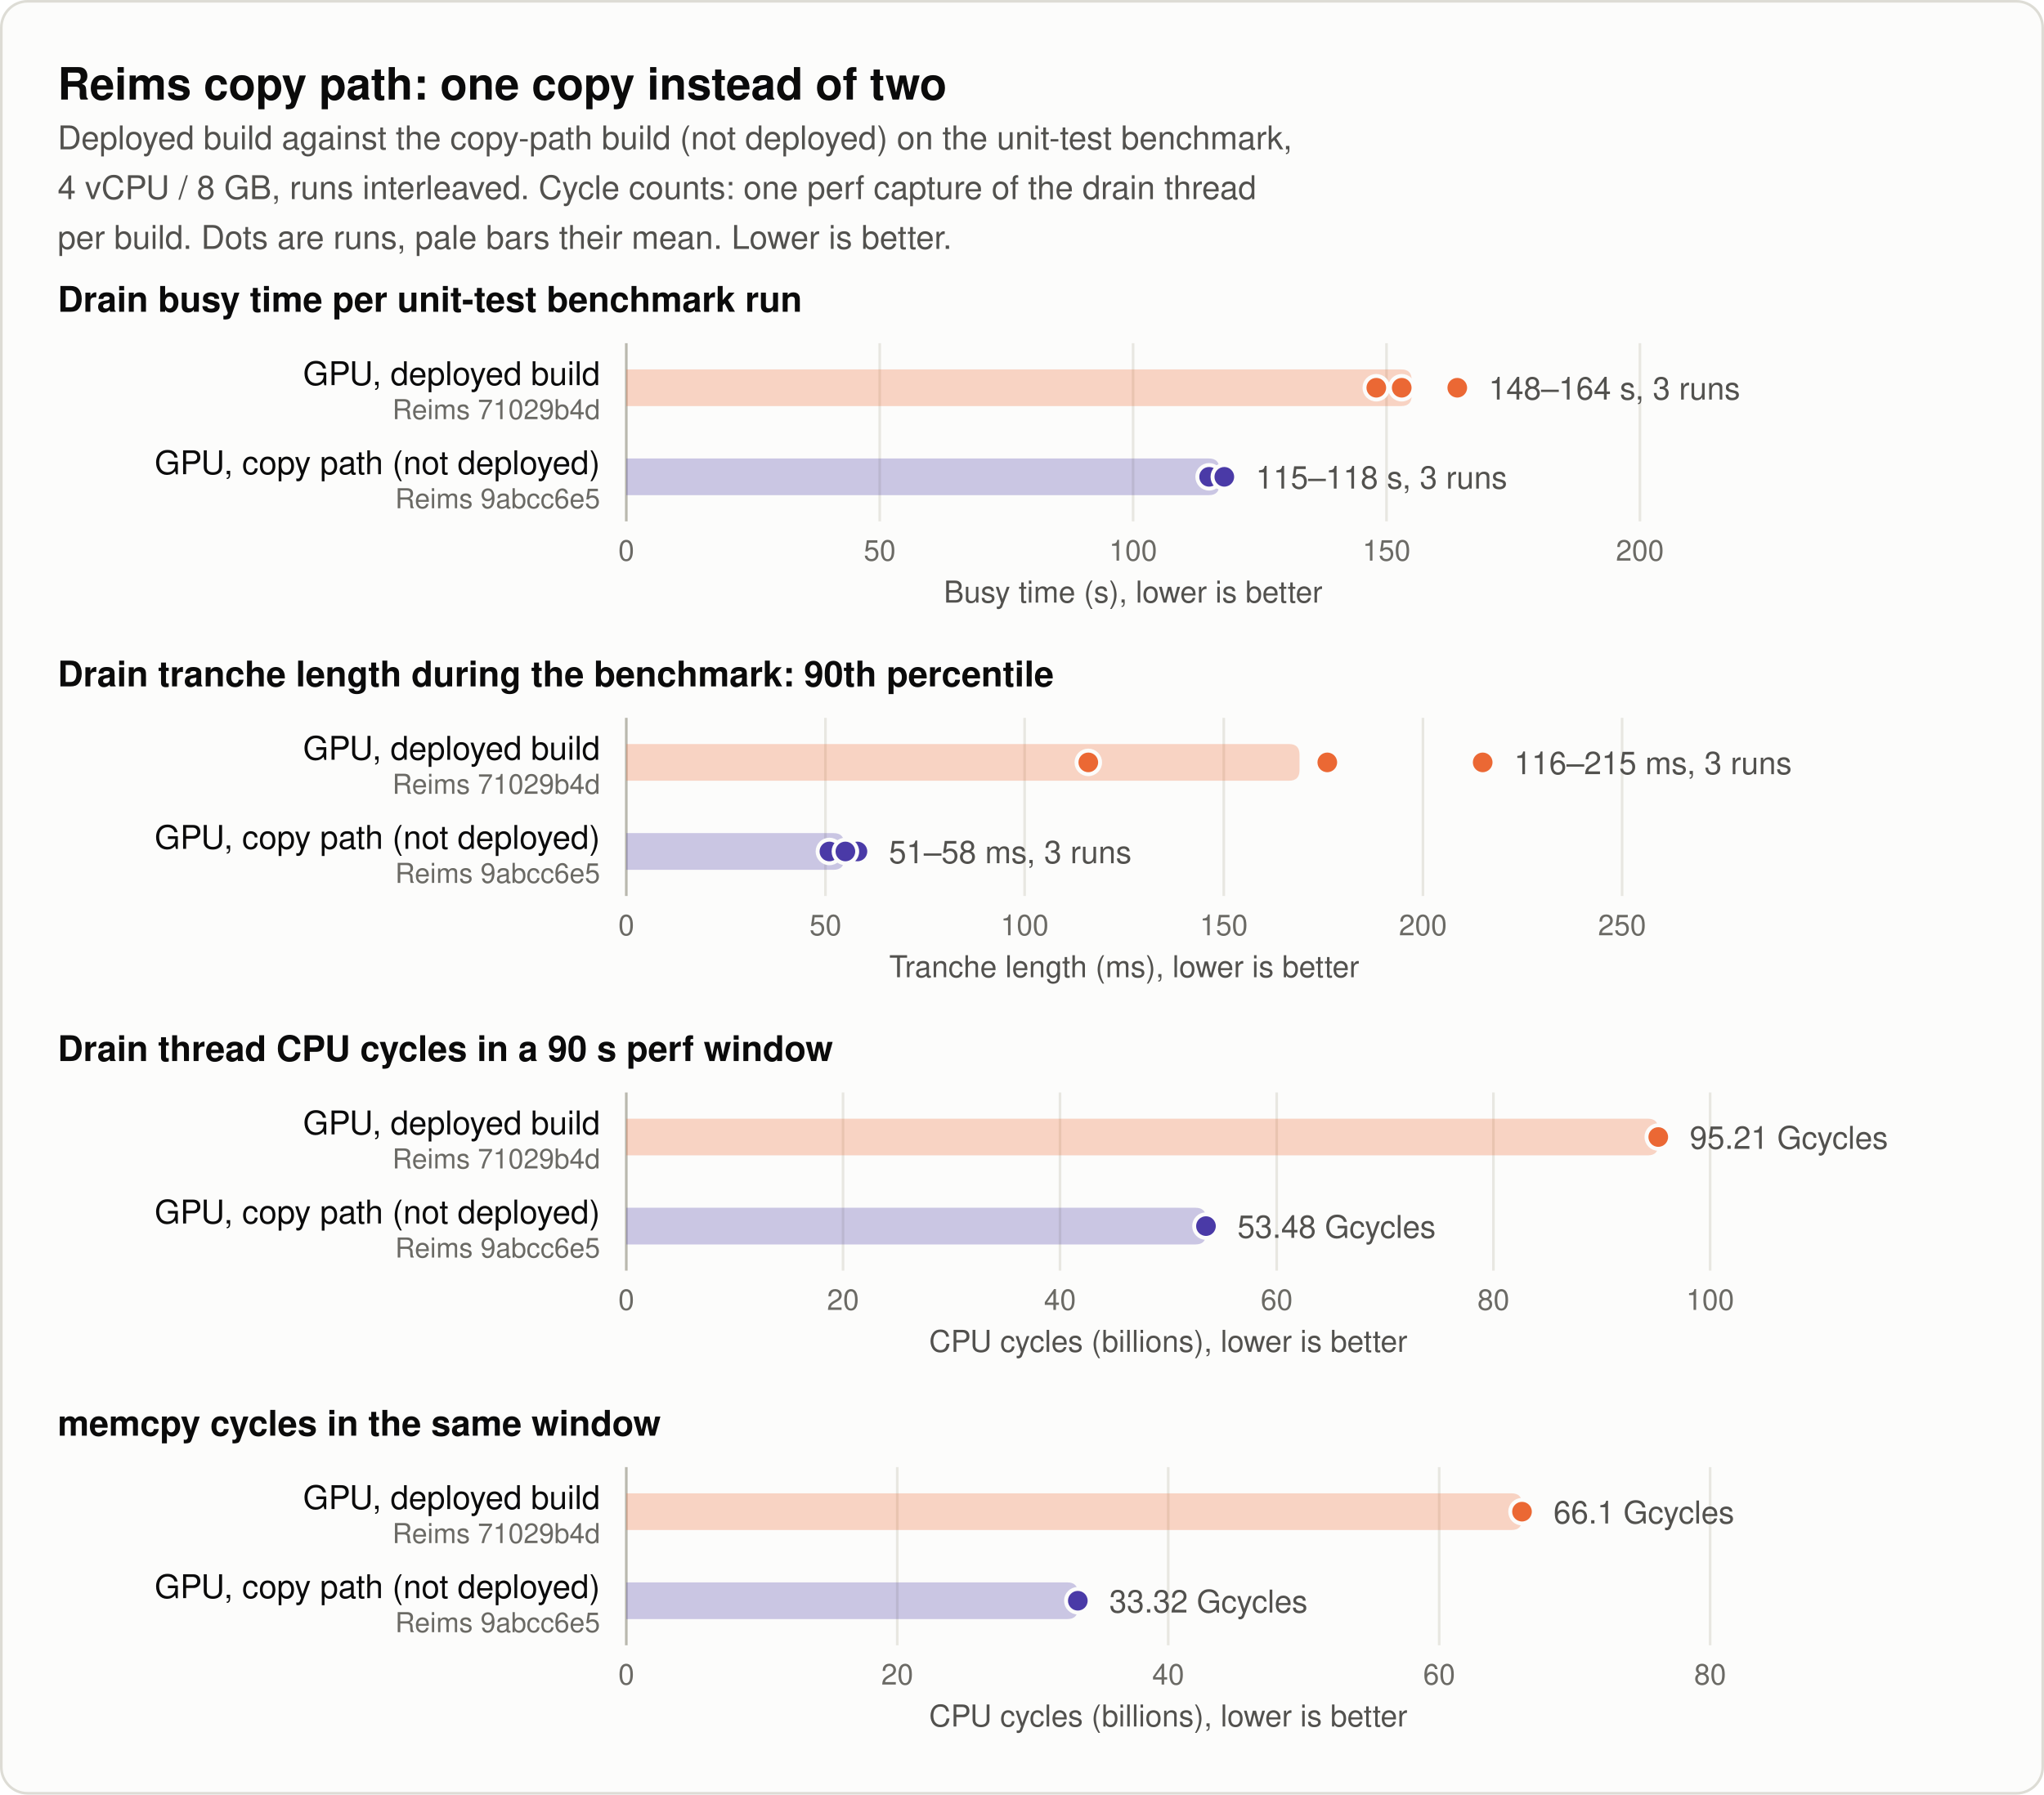
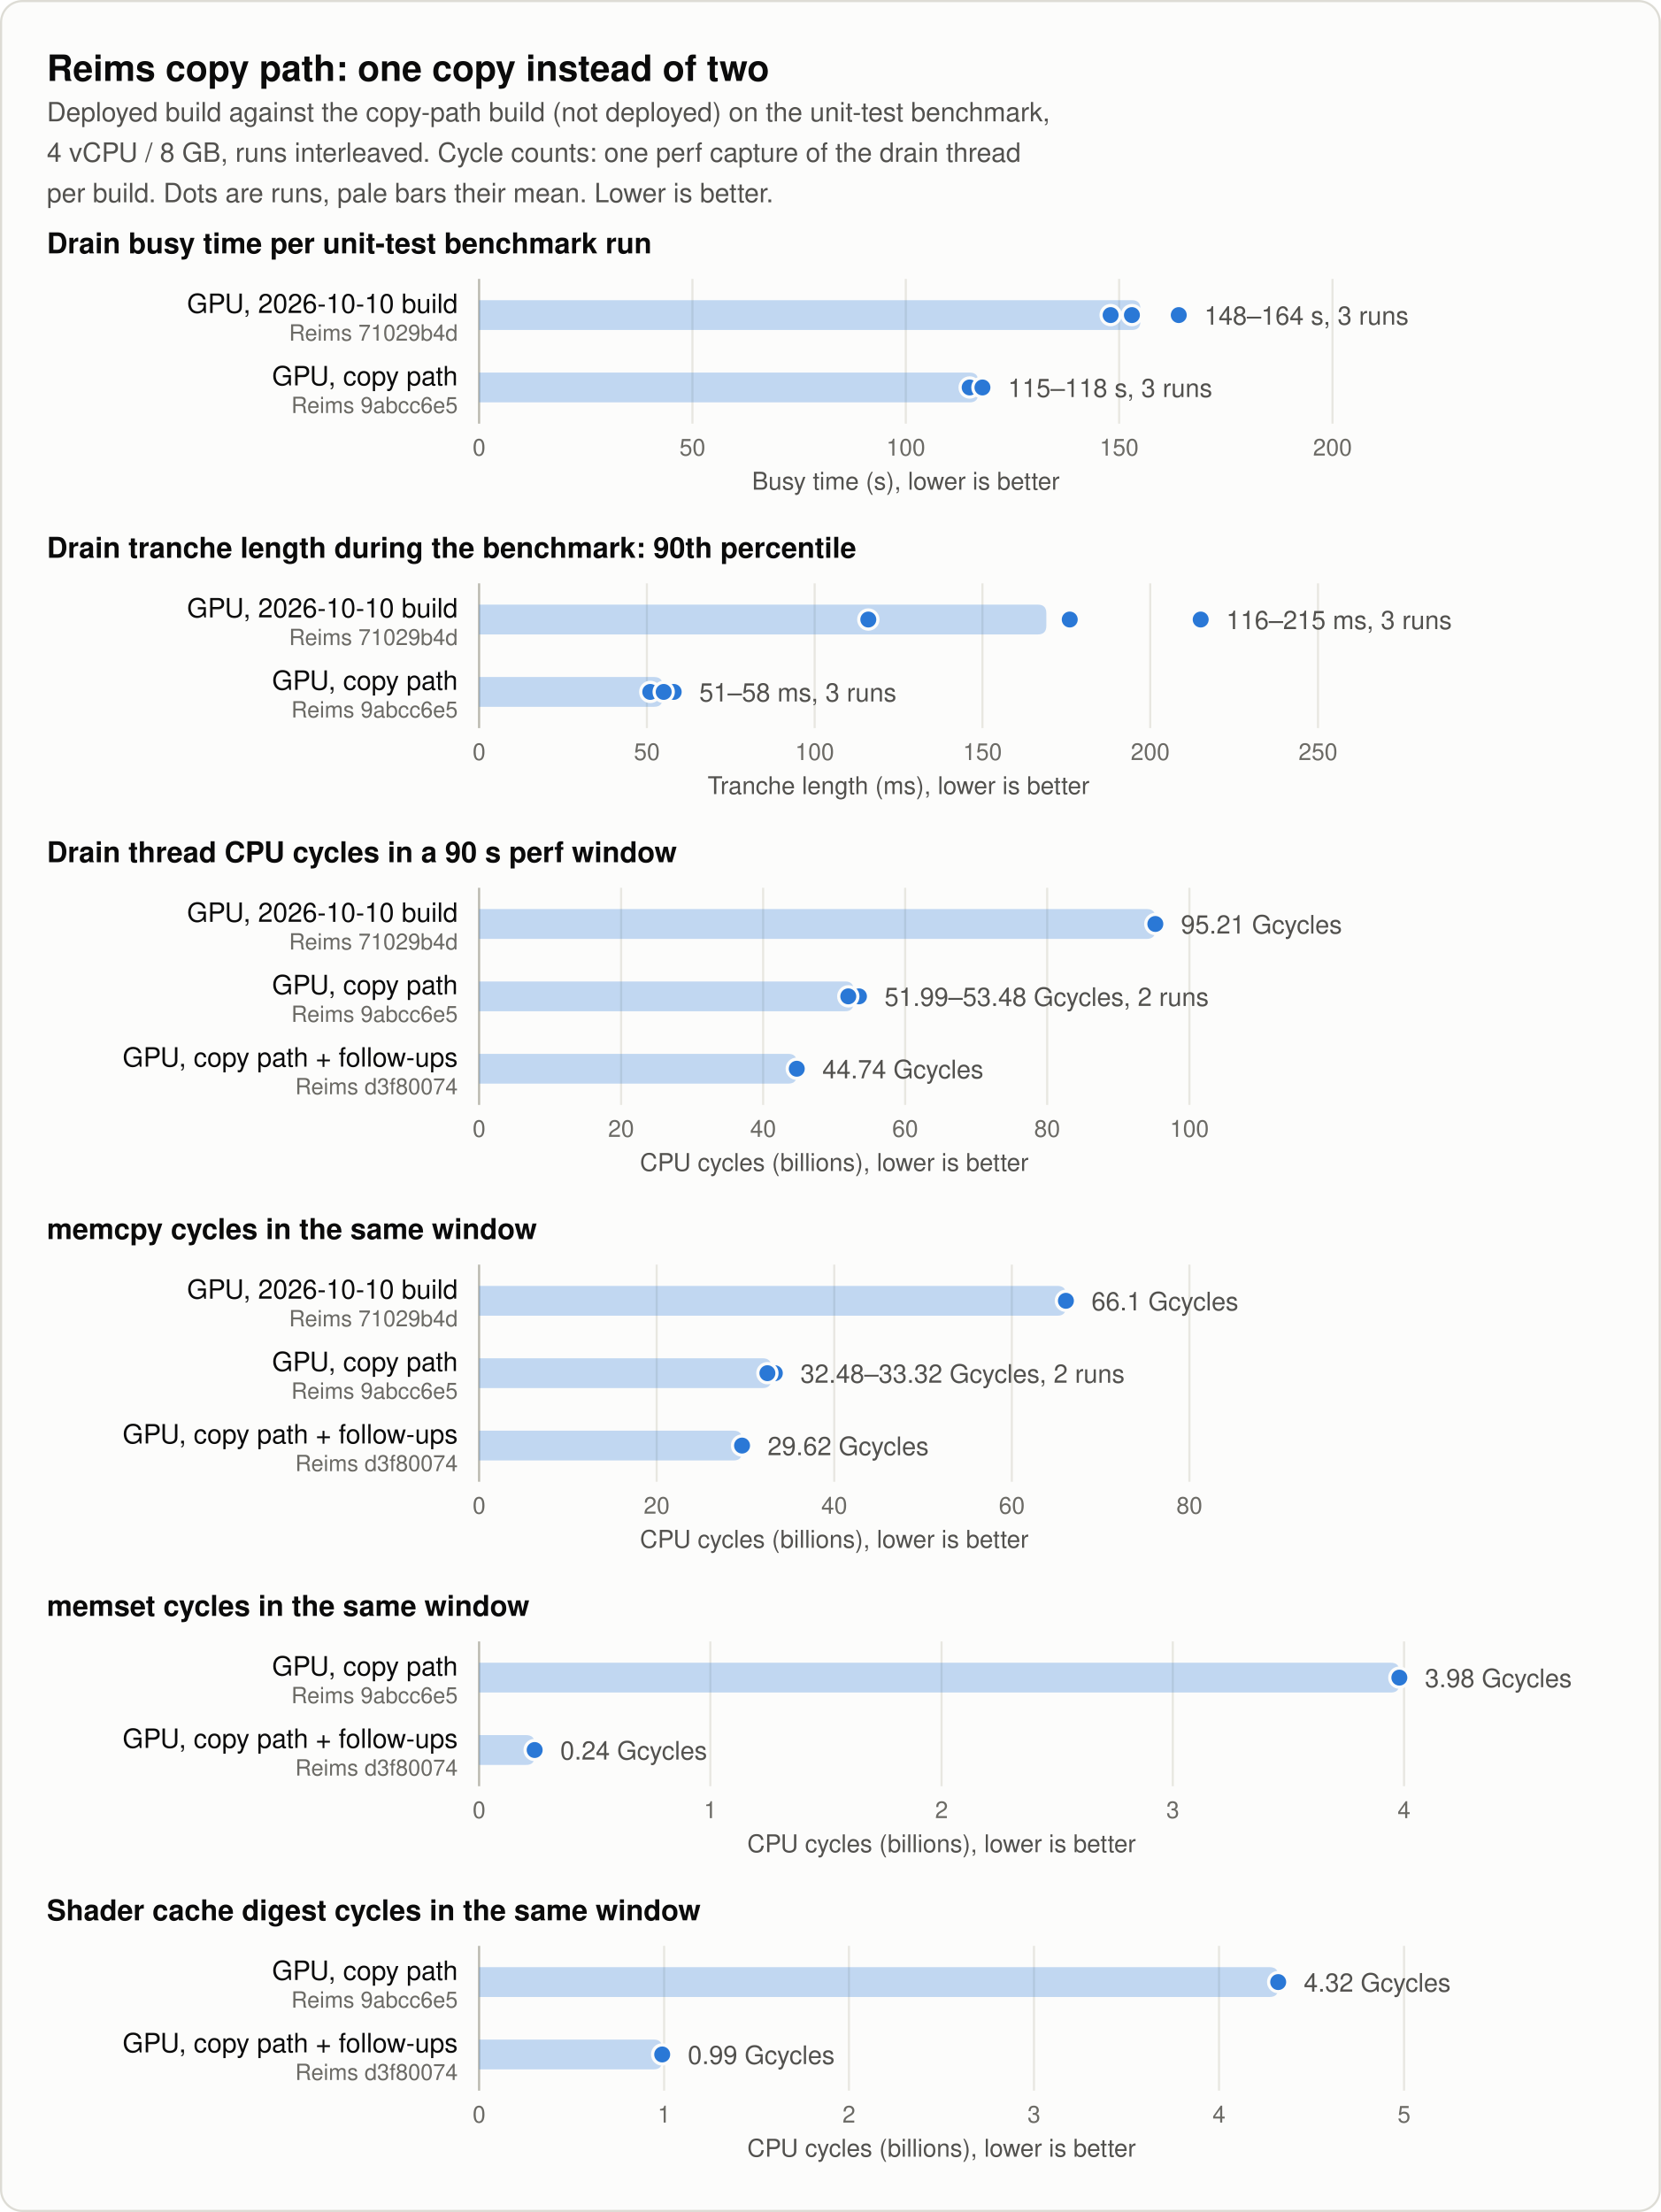
- <svg xmlns="http://www.w3.org/2000/svg" width="780" height="685" viewBox="0 0 780 685" role="img" font-family="system-ui, -apple-system, 'Segoe UI', Helvetica, Arial, sans-serif">
-   <rect x="0.5" y="0.5" width="779" height="684" rx="10" fill="#fcfcfb" stroke="#dddcd5" />
+ <svg xmlns="http://www.w3.org/2000/svg" width="780" height="1039" viewBox="0 0 780 1039" role="img" font-family="system-ui, -apple-system, 'Segoe UI', Helvetica, Arial, sans-serif">
+   <rect x="0.5" y="0.5" width="779" height="1038" rx="10" fill="#fcfcfb" stroke="#dddcd5" />
  <text x="22.0" y="38.0" font-size="17" fill="#0b0b0b" text-anchor="start" font-weight="600">Reims copy path: one copy instead of two</text>
  <text x="22.0" y="57.0" font-size="12.5" fill="#52514e" text-anchor="start">Deployed build against the copy-path build (not deployed) on the unit-test benchmark,</text>
  <text x="22.0" y="76.0" font-size="12.5" fill="#52514e" text-anchor="start">4 vCPU / 8 GB, runs interleaved. Cycle counts: one perf capture of the drain thread</text>
  <text x="22.0" y="95.0" font-size="12.5" fill="#52514e" text-anchor="start">per build. Dots are runs, pale bars their mean. Lower is better.</text>
  <text x="22.0" y="119.0" font-size="13.5" fill="#0b0b0b" text-anchor="start" font-weight="600">Drain busy time per unit-test benchmark run</text>
-   <line x1="239.0" y1="131.0" x2="239.0" y2="199.0" stroke="#b9b8ae" stroke-width="1" />
-   <text x="239.0" y="214.0" font-size="11" fill="#6b6a65" text-anchor="middle">0</text>
-   <line x1="335.7" y1="131.0" x2="335.7" y2="199.0" stroke="#e8e7e1" stroke-width="1" />
-   <text x="335.7" y="214.0" font-size="11" fill="#6b6a65" text-anchor="middle">50</text>
-   <line x1="432.4" y1="131.0" x2="432.4" y2="199.0" stroke="#e8e7e1" stroke-width="1" />
-   <text x="432.4" y="214.0" font-size="11" fill="#6b6a65" text-anchor="middle">100</text>
-   <line x1="529.1" y1="131.0" x2="529.1" y2="199.0" stroke="#e8e7e1" stroke-width="1" />
-   <text x="529.1" y="214.0" font-size="11" fill="#6b6a65" text-anchor="middle">150</text>
+   <line x1="225.0" y1="131.0" x2="225.0" y2="199.0" stroke="#b9b8ae" stroke-width="1" />
+   <text x="225.0" y="214.0" font-size="11" fill="#6b6a65" text-anchor="middle">0</text>
+   <line x1="325.2" y1="131.0" x2="325.2" y2="199.0" stroke="#e8e7e1" stroke-width="1" />
+   <text x="325.2" y="214.0" font-size="11" fill="#6b6a65" text-anchor="middle">50</text>
+   <line x1="425.4" y1="131.0" x2="425.4" y2="199.0" stroke="#e8e7e1" stroke-width="1" />
+   <text x="425.4" y="214.0" font-size="11" fill="#6b6a65" text-anchor="middle">100</text>
+   <line x1="525.6" y1="131.0" x2="525.6" y2="199.0" stroke="#e8e7e1" stroke-width="1" />
+   <text x="525.6" y="214.0" font-size="11" fill="#6b6a65" text-anchor="middle">150</text>
  <line x1="625.8" y1="131.0" x2="625.8" y2="199.0" stroke="#e8e7e1" stroke-width="1" />
  <text x="625.8" y="214.0" font-size="11" fill="#6b6a65" text-anchor="middle">200</text>
-   <text x="229.0" y="147.0" font-size="12.5" fill="#0b0b0b" text-anchor="end">GPU, deployed build</text>
-   <text x="229.0" y="160.0" font-size="10.5" fill="#6b6a65" text-anchor="end">Reims 71029b4d</text>
-   <path d="M239.0,141.0 H534.7 Q538.7,141.0 538.7,145.0 V151.0 Q538.7,155.0 534.7,155.0 H239.0 Z" fill="#eb6834" fill-opacity="0.28" />
-   <circle cx="556.1" cy="148.0" r="4.5" fill="#eb6834" stroke="#fcfcfb" stroke-width="1.5" />
-   <circle cx="534.9" cy="148.0" r="4.5" fill="#eb6834" stroke="#fcfcfb" stroke-width="1.5" />
-   <circle cx="525.2" cy="148.0" r="4.5" fill="#eb6834" stroke="#fcfcfb" stroke-width="1.5" />
-   <text x="568.1" y="152.5" font-size="12" fill="#52514e" text-anchor="start">148–164 s, 3 runs</text>
-   <text x="229.0" y="181.0" font-size="12.5" fill="#0b0b0b" text-anchor="end">GPU, copy path (not deployed)</text>
-   <text x="229.0" y="194.0" font-size="10.5" fill="#6b6a65" text-anchor="end">Reims 9abcc6e5</text>
-   <path d="M239.0,175.0 H461.3 Q465.3,175.0 465.3,179.0 V185.0 Q465.3,189.0 461.3,189.0 H239.0 Z" fill="#4a3aa7" fill-opacity="0.28" />
-   <circle cx="467.2" cy="182.0" r="4.5" fill="#4a3aa7" stroke="#fcfcfb" stroke-width="1.5" />
-   <circle cx="461.4" cy="182.0" r="4.5" fill="#4a3aa7" stroke="#fcfcfb" stroke-width="1.5" />
-   <circle cx="467.2" cy="182.0" r="4.5" fill="#4a3aa7" stroke="#fcfcfb" stroke-width="1.5" />
-   <text x="479.2" y="186.5" font-size="12" fill="#52514e" text-anchor="start">115–118 s, 3 runs</text>
-   <text x="432.4" y="230.0" font-size="11.5" fill="#52514e" text-anchor="middle">Busy time (s), lower is better</text>
+   <text x="215.0" y="147.0" font-size="12.5" fill="#0b0b0b" text-anchor="end">GPU, 2026-10-10 build</text>
+   <text x="215.0" y="160.0" font-size="10.5" fill="#6b6a65" text-anchor="end">Reims 71029b4d</text>
+   <path d="M225.0,141.0 H531.6 Q535.6,141.0 535.6,145.0 V151.0 Q535.6,155.0 531.6,155.0 H225.0 Z" fill="#2a78d6" fill-opacity="0.28" />
+   <circle cx="553.6" cy="148.0" r="4.5" fill="#2a78d6" stroke="#fcfcfb" stroke-width="1.5" />
+   <circle cx="531.6" cy="148.0" r="4.5" fill="#2a78d6" stroke="#fcfcfb" stroke-width="1.5" />
+   <circle cx="521.6" cy="148.0" r="4.5" fill="#2a78d6" stroke="#fcfcfb" stroke-width="1.5" />
+   <text x="565.6" y="152.5" font-size="12" fill="#52514e" text-anchor="start">148–164 s, 3 runs</text>
+   <text x="215.0" y="181.0" font-size="12.5" fill="#0b0b0b" text-anchor="end">GPU, copy path</text>
+   <text x="215.0" y="194.0" font-size="10.5" fill="#6b6a65" text-anchor="end">Reims 9abcc6e5</text>
+   <path d="M225.0,175.0 H455.4 Q459.4,175.0 459.4,179.0 V185.0 Q459.4,189.0 455.4,189.0 H225.0 Z" fill="#2a78d6" fill-opacity="0.28" />
+   <circle cx="461.4" cy="182.0" r="4.5" fill="#2a78d6" stroke="#fcfcfb" stroke-width="1.5" />
+   <circle cx="455.4" cy="182.0" r="4.5" fill="#2a78d6" stroke="#fcfcfb" stroke-width="1.5" />
+   <circle cx="461.4" cy="182.0" r="4.5" fill="#2a78d6" stroke="#fcfcfb" stroke-width="1.5" />
+   <text x="473.4" y="186.5" font-size="12" fill="#52514e" text-anchor="start">115–118 s, 3 runs</text>
+   <text x="425.4" y="230.0" font-size="11.5" fill="#52514e" text-anchor="middle">Busy time (s), lower is better</text>
  <text x="22.0" y="262.0" font-size="13.5" fill="#0b0b0b" text-anchor="start" font-weight="600">Drain tranche length during the benchmark: 90th percentile</text>
-   <line x1="239.0" y1="274.0" x2="239.0" y2="342.0" stroke="#b9b8ae" stroke-width="1" />
-   <text x="239.0" y="357.0" font-size="11" fill="#6b6a65" text-anchor="middle">0</text>
-   <line x1="315.0" y1="274.0" x2="315.0" y2="342.0" stroke="#e8e7e1" stroke-width="1" />
-   <text x="315.0" y="357.0" font-size="11" fill="#6b6a65" text-anchor="middle">50</text>
-   <line x1="391.0" y1="274.0" x2="391.0" y2="342.0" stroke="#e8e7e1" stroke-width="1" />
-   <text x="391.0" y="357.0" font-size="11" fill="#6b6a65" text-anchor="middle">100</text>
-   <line x1="467.0" y1="274.0" x2="467.0" y2="342.0" stroke="#e8e7e1" stroke-width="1" />
-   <text x="467.0" y="357.0" font-size="11" fill="#6b6a65" text-anchor="middle">150</text>
-   <line x1="543.0" y1="274.0" x2="543.0" y2="342.0" stroke="#e8e7e1" stroke-width="1" />
-   <text x="543.0" y="357.0" font-size="11" fill="#6b6a65" text-anchor="middle">200</text>
+   <line x1="225.0" y1="274.0" x2="225.0" y2="342.0" stroke="#b9b8ae" stroke-width="1" />
+   <text x="225.0" y="357.0" font-size="11" fill="#6b6a65" text-anchor="middle">0</text>
+   <line x1="303.8" y1="274.0" x2="303.8" y2="342.0" stroke="#e8e7e1" stroke-width="1" />
+   <text x="303.8" y="357.0" font-size="11" fill="#6b6a65" text-anchor="middle">50</text>
+   <line x1="382.6" y1="274.0" x2="382.6" y2="342.0" stroke="#e8e7e1" stroke-width="1" />
+   <text x="382.6" y="357.0" font-size="11" fill="#6b6a65" text-anchor="middle">100</text>
+   <line x1="461.4" y1="274.0" x2="461.4" y2="342.0" stroke="#e8e7e1" stroke-width="1" />
+   <text x="461.4" y="357.0" font-size="11" fill="#6b6a65" text-anchor="middle">150</text>
+   <line x1="540.2" y1="274.0" x2="540.2" y2="342.0" stroke="#e8e7e1" stroke-width="1" />
+   <text x="540.2" y="357.0" font-size="11" fill="#6b6a65" text-anchor="middle">200</text>
  <line x1="619.0" y1="274.0" x2="619.0" y2="342.0" stroke="#e8e7e1" stroke-width="1" />
  <text x="619.0" y="357.0" font-size="11" fill="#6b6a65" text-anchor="middle">250</text>
-   <text x="229.0" y="290.0" font-size="12.5" fill="#0b0b0b" text-anchor="end">GPU, deployed build</text>
-   <text x="229.0" y="303.0" font-size="10.5" fill="#6b6a65" text-anchor="end">Reims 71029b4d</text>
-   <path d="M239.0,284.0 H491.9 Q495.9,284.0 495.9,288.0 V294.0 Q495.9,298.0 491.9,298.0 H239.0 Z" fill="#eb6834" fill-opacity="0.28" />
-   <circle cx="506.5" cy="291.0" r="4.5" fill="#eb6834" stroke="#fcfcfb" stroke-width="1.5" />
-   <circle cx="565.8" cy="291.0" r="4.5" fill="#eb6834" stroke="#fcfcfb" stroke-width="1.5" />
-   <circle cx="415.3" cy="291.0" r="4.5" fill="#eb6834" stroke="#fcfcfb" stroke-width="1.5" />
-   <text x="577.8" y="295.5" font-size="12" fill="#52514e" text-anchor="start">116–215 ms, 3 runs</text>
-   <text x="229.0" y="324.0" font-size="12.5" fill="#0b0b0b" text-anchor="end">GPU, copy path (not deployed)</text>
-   <text x="229.0" y="337.0" font-size="10.5" fill="#6b6a65" text-anchor="end">Reims 9abcc6e5</text>
-   <path d="M239.0,318.0 H318.1 Q322.1,318.0 322.1,322.0 V328.0 Q322.1,332.0 318.1,332.0 H239.0 Z" fill="#4a3aa7" fill-opacity="0.28" />
-   <circle cx="327.2" cy="325.0" r="4.5" fill="#4a3aa7" stroke="#fcfcfb" stroke-width="1.5" />
-   <circle cx="316.5" cy="325.0" r="4.5" fill="#4a3aa7" stroke="#fcfcfb" stroke-width="1.5" />
-   <circle cx="322.6" cy="325.0" r="4.5" fill="#4a3aa7" stroke="#fcfcfb" stroke-width="1.5" />
-   <text x="339.2" y="329.5" font-size="12" fill="#52514e" text-anchor="start">51–58 ms, 3 runs</text>
-   <text x="429.0" y="373.0" font-size="11.5" fill="#52514e" text-anchor="middle">Tranche length (ms), lower is better</text>
+   <text x="215.0" y="290.0" font-size="12.5" fill="#0b0b0b" text-anchor="end">GPU, 2026-10-10 build</text>
+   <text x="215.0" y="303.0" font-size="10.5" fill="#6b6a65" text-anchor="end">Reims 71029b4d</text>
+   <path d="M225.0,284.0 H487.4 Q491.4,284.0 491.4,288.0 V294.0 Q491.4,298.0 487.4,298.0 H225.0 Z" fill="#2a78d6" fill-opacity="0.28" />
+   <circle cx="502.4" cy="291.0" r="4.5" fill="#2a78d6" stroke="#fcfcfb" stroke-width="1.5" />
+   <circle cx="563.9" cy="291.0" r="4.5" fill="#2a78d6" stroke="#fcfcfb" stroke-width="1.5" />
+   <circle cx="407.8" cy="291.0" r="4.5" fill="#2a78d6" stroke="#fcfcfb" stroke-width="1.5" />
+   <text x="575.9" y="295.5" font-size="12" fill="#52514e" text-anchor="start">116–215 ms, 3 runs</text>
+   <text x="215.0" y="324.0" font-size="12.5" fill="#0b0b0b" text-anchor="end">GPU, copy path</text>
+   <text x="215.0" y="337.0" font-size="10.5" fill="#6b6a65" text-anchor="end">Reims 9abcc6e5</text>
+   <path d="M225.0,318.0 H307.2 Q311.2,318.0 311.2,322.0 V328.0 Q311.2,332.0 307.2,332.0 H225.0 Z" fill="#2a78d6" fill-opacity="0.28" />
+   <circle cx="316.4" cy="325.0" r="4.5" fill="#2a78d6" stroke="#fcfcfb" stroke-width="1.5" />
+   <circle cx="305.4" cy="325.0" r="4.5" fill="#2a78d6" stroke="#fcfcfb" stroke-width="1.5" />
+   <circle cx="311.7" cy="325.0" r="4.5" fill="#2a78d6" stroke="#fcfcfb" stroke-width="1.5" />
+   <text x="328.4" y="329.5" font-size="12" fill="#52514e" text-anchor="start">51–58 ms, 3 runs</text>
+   <text x="422.0" y="373.0" font-size="11.5" fill="#52514e" text-anchor="middle">Tranche length (ms), lower is better</text>
  <text x="22.0" y="405.0" font-size="13.5" fill="#0b0b0b" text-anchor="start" font-weight="600">Drain thread CPU cycles in a 90 s perf window</text>
-   <line x1="239.0" y1="417.0" x2="239.0" y2="485.0" stroke="#b9b8ae" stroke-width="1" />
-   <text x="239.0" y="500.0" font-size="11" fill="#6b6a65" text-anchor="middle">0</text>
-   <line x1="321.7" y1="417.0" x2="321.7" y2="485.0" stroke="#e8e7e1" stroke-width="1" />
-   <text x="321.7" y="500.0" font-size="11" fill="#6b6a65" text-anchor="middle">20</text>
-   <line x1="404.5" y1="417.0" x2="404.5" y2="485.0" stroke="#e8e7e1" stroke-width="1" />
-   <text x="404.5" y="500.0" font-size="11" fill="#6b6a65" text-anchor="middle">40</text>
-   <line x1="487.2" y1="417.0" x2="487.2" y2="485.0" stroke="#e8e7e1" stroke-width="1" />
-   <text x="487.2" y="500.0" font-size="11" fill="#6b6a65" text-anchor="middle">60</text>
-   <line x1="569.9" y1="417.0" x2="569.9" y2="485.0" stroke="#e8e7e1" stroke-width="1" />
-   <text x="569.9" y="500.0" font-size="11" fill="#6b6a65" text-anchor="middle">80</text>
-   <line x1="652.6" y1="417.0" x2="652.6" y2="485.0" stroke="#e8e7e1" stroke-width="1" />
-   <text x="652.6" y="500.0" font-size="11" fill="#6b6a65" text-anchor="middle">100</text>
-   <text x="229.0" y="433.0" font-size="12.5" fill="#0b0b0b" text-anchor="end">GPU, deployed build</text>
-   <text x="229.0" y="446.0" font-size="10.5" fill="#6b6a65" text-anchor="end">Reims 71029b4d</text>
-   <path d="M239.0,427.0 H628.8 Q632.8,427.0 632.8,431.0 V437.0 Q632.8,441.0 628.8,441.0 H239.0 Z" fill="#eb6834" fill-opacity="0.28" />
-   <circle cx="632.8" cy="434.0" r="4.5" fill="#eb6834" stroke="#fcfcfb" stroke-width="1.5" />
-   <text x="644.8" y="438.5" font-size="12" fill="#52514e" text-anchor="start">95.21 Gcycles</text>
-   <text x="229.0" y="467.0" font-size="12.5" fill="#0b0b0b" text-anchor="end">GPU, copy path (not deployed)</text>
-   <text x="229.0" y="480.0" font-size="10.5" fill="#6b6a65" text-anchor="end">Reims 9abcc6e5</text>
-   <path d="M239.0,461.0 H456.2 Q460.2,461.0 460.2,465.0 V471.0 Q460.2,475.0 456.2,475.0 H239.0 Z" fill="#4a3aa7" fill-opacity="0.28" />
-   <circle cx="460.2" cy="468.0" r="4.5" fill="#4a3aa7" stroke="#fcfcfb" stroke-width="1.5" />
-   <text x="472.2" y="472.5" font-size="12" fill="#52514e" text-anchor="start">53.48 Gcycles</text>
-   <text x="445.8" y="516.0" font-size="11.5" fill="#52514e" text-anchor="middle">CPU cycles (billions), lower is better</text>
-   <text x="22.0" y="548.0" font-size="13.5" fill="#0b0b0b" text-anchor="start" font-weight="600">memcpy cycles in the same window</text>
-   <line x1="239.0" y1="560.0" x2="239.0" y2="628.0" stroke="#b9b8ae" stroke-width="1" />
-   <text x="239.0" y="643.0" font-size="11" fill="#6b6a65" text-anchor="middle">0</text>
-   <line x1="342.4" y1="560.0" x2="342.4" y2="628.0" stroke="#e8e7e1" stroke-width="1" />
-   <text x="342.4" y="643.0" font-size="11" fill="#6b6a65" text-anchor="middle">20</text>
-   <line x1="445.8" y1="560.0" x2="445.8" y2="628.0" stroke="#e8e7e1" stroke-width="1" />
-   <text x="445.8" y="643.0" font-size="11" fill="#6b6a65" text-anchor="middle">40</text>
-   <line x1="549.2" y1="560.0" x2="549.2" y2="628.0" stroke="#e8e7e1" stroke-width="1" />
-   <text x="549.2" y="643.0" font-size="11" fill="#6b6a65" text-anchor="middle">60</text>
-   <line x1="652.6" y1="560.0" x2="652.6" y2="628.0" stroke="#e8e7e1" stroke-width="1" />
-   <text x="652.6" y="643.0" font-size="11" fill="#6b6a65" text-anchor="middle">80</text>
-   <text x="229.0" y="576.0" font-size="12.5" fill="#0b0b0b" text-anchor="end">GPU, deployed build</text>
-   <text x="229.0" y="589.0" font-size="10.5" fill="#6b6a65" text-anchor="end">Reims 71029b4d</text>
-   <path d="M239.0,570.0 H576.8 Q580.8,570.0 580.8,574.0 V580.0 Q580.8,584.0 576.8,584.0 H239.0 Z" fill="#eb6834" fill-opacity="0.28" />
-   <circle cx="580.8" cy="577.0" r="4.5" fill="#eb6834" stroke="#fcfcfb" stroke-width="1.5" />
-   <text x="592.8" y="581.5" font-size="12" fill="#52514e" text-anchor="start">66.1 Gcycles</text>
-   <text x="229.0" y="610.0" font-size="12.5" fill="#0b0b0b" text-anchor="end">GPU, copy path (not deployed)</text>
-   <text x="229.0" y="623.0" font-size="10.5" fill="#6b6a65" text-anchor="end">Reims 9abcc6e5</text>
-   <path d="M239.0,604.0 H407.3 Q411.3,604.0 411.3,608.0 V614.0 Q411.3,618.0 407.3,618.0 H239.0 Z" fill="#4a3aa7" fill-opacity="0.28" />
-   <circle cx="411.3" cy="611.0" r="4.5" fill="#4a3aa7" stroke="#fcfcfb" stroke-width="1.5" />
-   <text x="423.3" y="615.5" font-size="12" fill="#52514e" text-anchor="start">33.32 Gcycles</text>
-   <text x="445.8" y="659.0" font-size="11.5" fill="#52514e" text-anchor="middle">CPU cycles (billions), lower is better</text>
+   <line x1="225.0" y1="417.0" x2="225.0" y2="519.0" stroke="#b9b8ae" stroke-width="1" />
+   <text x="225.0" y="534.0" font-size="11" fill="#6b6a65" text-anchor="middle">0</text>
+   <line x1="291.7" y1="417.0" x2="291.7" y2="519.0" stroke="#e8e7e1" stroke-width="1" />
+   <text x="291.7" y="534.0" font-size="11" fill="#6b6a65" text-anchor="middle">20</text>
+   <line x1="358.4" y1="417.0" x2="358.4" y2="519.0" stroke="#e8e7e1" stroke-width="1" />
+   <text x="358.4" y="534.0" font-size="11" fill="#6b6a65" text-anchor="middle">40</text>
+   <line x1="425.1" y1="417.0" x2="425.1" y2="519.0" stroke="#e8e7e1" stroke-width="1" />
+   <text x="425.1" y="534.0" font-size="11" fill="#6b6a65" text-anchor="middle">60</text>
+   <line x1="491.8" y1="417.0" x2="491.8" y2="519.0" stroke="#e8e7e1" stroke-width="1" />
+   <text x="491.8" y="534.0" font-size="11" fill="#6b6a65" text-anchor="middle">80</text>
+   <line x1="558.6" y1="417.0" x2="558.6" y2="519.0" stroke="#e8e7e1" stroke-width="1" />
+   <text x="558.6" y="534.0" font-size="11" fill="#6b6a65" text-anchor="middle">100</text>
+   <text x="215.0" y="433.0" font-size="12.5" fill="#0b0b0b" text-anchor="end">GPU, 2026-10-10 build</text>
+   <text x="215.0" y="446.0" font-size="10.5" fill="#6b6a65" text-anchor="end">Reims 71029b4d</text>
+   <path d="M225.0,427.0 H538.6 Q542.6,427.0 542.6,431.0 V437.0 Q542.6,441.0 538.6,441.0 H225.0 Z" fill="#2a78d6" fill-opacity="0.28" />
+   <circle cx="542.6" cy="434.0" r="4.5" fill="#2a78d6" stroke="#fcfcfb" stroke-width="1.5" />
+   <text x="554.6" y="438.5" font-size="12" fill="#52514e" text-anchor="start">95.21 Gcycles</text>
+   <text x="215.0" y="467.0" font-size="12.5" fill="#0b0b0b" text-anchor="end">GPU, copy path</text>
+   <text x="215.0" y="480.0" font-size="10.5" fill="#6b6a65" text-anchor="end">Reims 9abcc6e5</text>
+   <path d="M225.0,461.0 H396.9 Q400.9,461.0 400.9,465.0 V471.0 Q400.9,475.0 396.9,475.0 H225.0 Z" fill="#2a78d6" fill-opacity="0.28" />
+   <circle cx="403.4" cy="468.0" r="4.5" fill="#2a78d6" stroke="#fcfcfb" stroke-width="1.5" />
+   <circle cx="398.4" cy="468.0" r="4.5" fill="#2a78d6" stroke="#fcfcfb" stroke-width="1.5" />
+   <text x="415.4" y="472.5" font-size="12" fill="#52514e" text-anchor="start">51.99–53.48 Gcycles, 2 runs</text>
+   <text x="215.0" y="501.0" font-size="12.5" fill="#0b0b0b" text-anchor="end">GPU, copy path + follow-ups</text>
+   <text x="215.0" y="514.0" font-size="10.5" fill="#6b6a65" text-anchor="end">Reims d3f80074</text>
+   <path d="M225.0,495.0 H370.2 Q374.2,495.0 374.2,499.0 V505.0 Q374.2,509.0 370.2,509.0 H225.0 Z" fill="#2a78d6" fill-opacity="0.28" />
+   <circle cx="374.2" cy="502.0" r="4.5" fill="#2a78d6" stroke="#fcfcfb" stroke-width="1.5" />
+   <text x="386.2" y="506.5" font-size="12" fill="#52514e" text-anchor="start">44.74 Gcycles</text>
+   <text x="391.8" y="550.0" font-size="11.5" fill="#52514e" text-anchor="middle">CPU cycles (billions), lower is better</text>
+   <text x="22.0" y="582.0" font-size="13.5" fill="#0b0b0b" text-anchor="start" font-weight="600">memcpy cycles in the same window</text>
+   <line x1="225.0" y1="594.0" x2="225.0" y2="696.0" stroke="#b9b8ae" stroke-width="1" />
+   <text x="225.0" y="711.0" font-size="11" fill="#6b6a65" text-anchor="middle">0</text>
+   <line x1="308.4" y1="594.0" x2="308.4" y2="696.0" stroke="#e8e7e1" stroke-width="1" />
+   <text x="308.4" y="711.0" font-size="11" fill="#6b6a65" text-anchor="middle">20</text>
+   <line x1="391.8" y1="594.0" x2="391.8" y2="696.0" stroke="#e8e7e1" stroke-width="1" />
+   <text x="391.8" y="711.0" font-size="11" fill="#6b6a65" text-anchor="middle">40</text>
+   <line x1="475.2" y1="594.0" x2="475.2" y2="696.0" stroke="#e8e7e1" stroke-width="1" />
+   <text x="475.2" y="711.0" font-size="11" fill="#6b6a65" text-anchor="middle">60</text>
+   <line x1="558.6" y1="594.0" x2="558.6" y2="696.0" stroke="#e8e7e1" stroke-width="1" />
+   <text x="558.6" y="711.0" font-size="11" fill="#6b6a65" text-anchor="middle">80</text>
+   <text x="215.0" y="610.0" font-size="12.5" fill="#0b0b0b" text-anchor="end">GPU, 2026-10-10 build</text>
+   <text x="215.0" y="623.0" font-size="10.5" fill="#6b6a65" text-anchor="end">Reims 71029b4d</text>
+   <path d="M225.0,604.0 H496.6 Q500.6,604.0 500.6,608.0 V614.0 Q500.6,618.0 496.6,618.0 H225.0 Z" fill="#2a78d6" fill-opacity="0.28" />
+   <circle cx="500.6" cy="611.0" r="4.5" fill="#2a78d6" stroke="#fcfcfb" stroke-width="1.5" />
+   <text x="512.6" y="615.5" font-size="12" fill="#52514e" text-anchor="start">66.1 Gcycles</text>
+   <text x="215.0" y="644.0" font-size="12.5" fill="#0b0b0b" text-anchor="end">GPU, copy path</text>
+   <text x="215.0" y="657.0" font-size="10.5" fill="#6b6a65" text-anchor="end">Reims 9abcc6e5</text>
+   <path d="M225.0,638.0 H358.2 Q362.2,638.0 362.2,642.0 V648.0 Q362.2,652.0 358.2,652.0 H225.0 Z" fill="#2a78d6" fill-opacity="0.28" />
+   <circle cx="363.9" cy="645.0" r="4.5" fill="#2a78d6" stroke="#fcfcfb" stroke-width="1.5" />
+   <circle cx="360.4" cy="645.0" r="4.5" fill="#2a78d6" stroke="#fcfcfb" stroke-width="1.5" />
+   <text x="375.9" y="649.5" font-size="12" fill="#52514e" text-anchor="start">32.48–33.32 Gcycles, 2 runs</text>
+   <text x="215.0" y="678.0" font-size="12.5" fill="#0b0b0b" text-anchor="end">GPU, copy path + follow-ups</text>
+   <text x="215.0" y="691.0" font-size="10.5" fill="#6b6a65" text-anchor="end">Reims d3f80074</text>
+   <path d="M225.0,672.0 H344.5 Q348.5,672.0 348.5,676.0 V682.0 Q348.5,686.0 344.5,686.0 H225.0 Z" fill="#2a78d6" fill-opacity="0.28" />
+   <circle cx="348.5" cy="679.0" r="4.5" fill="#2a78d6" stroke="#fcfcfb" stroke-width="1.5" />
+   <text x="360.5" y="683.5" font-size="12" fill="#52514e" text-anchor="start">29.62 Gcycles</text>
+   <text x="391.8" y="727.0" font-size="11.5" fill="#52514e" text-anchor="middle">CPU cycles (billions), lower is better</text>
+   <text x="22.0" y="759.0" font-size="13.5" fill="#0b0b0b" text-anchor="start" font-weight="600">memset cycles in the same window</text>
+   <line x1="225.0" y1="771.0" x2="225.0" y2="839.0" stroke="#b9b8ae" stroke-width="1" />
+   <text x="225.0" y="854.0" font-size="11" fill="#6b6a65" text-anchor="middle">0</text>
+   <line x1="333.6" y1="771.0" x2="333.6" y2="839.0" stroke="#e8e7e1" stroke-width="1" />
+   <text x="333.6" y="854.0" font-size="11" fill="#6b6a65" text-anchor="middle">1</text>
+   <line x1="442.2" y1="771.0" x2="442.2" y2="839.0" stroke="#e8e7e1" stroke-width="1" />
+   <text x="442.2" y="854.0" font-size="11" fill="#6b6a65" text-anchor="middle">2</text>
+   <line x1="550.8" y1="771.0" x2="550.8" y2="839.0" stroke="#e8e7e1" stroke-width="1" />
+   <text x="550.8" y="854.0" font-size="11" fill="#6b6a65" text-anchor="middle">3</text>
+   <line x1="659.4" y1="771.0" x2="659.4" y2="839.0" stroke="#e8e7e1" stroke-width="1" />
+   <text x="659.4" y="854.0" font-size="11" fill="#6b6a65" text-anchor="middle">4</text>
+   <text x="215.0" y="787.0" font-size="12.5" fill="#0b0b0b" text-anchor="end">GPU, copy path</text>
+   <text x="215.0" y="800.0" font-size="10.5" fill="#6b6a65" text-anchor="end">Reims 9abcc6e5</text>
+   <path d="M225.0,781.0 H653.2 Q657.2,781.0 657.2,785.0 V791.0 Q657.2,795.0 653.2,795.0 H225.0 Z" fill="#2a78d6" fill-opacity="0.28" />
+   <circle cx="657.2" cy="788.0" r="4.5" fill="#2a78d6" stroke="#fcfcfb" stroke-width="1.5" />
+   <text x="669.2" y="792.5" font-size="12" fill="#52514e" text-anchor="start">3.98 Gcycles</text>
+   <text x="215.0" y="821.0" font-size="12.5" fill="#0b0b0b" text-anchor="end">GPU, copy path + follow-ups</text>
+   <text x="215.0" y="834.0" font-size="10.5" fill="#6b6a65" text-anchor="end">Reims d3f80074</text>
+   <path d="M225.0,815.0 H247.1 Q251.1,815.0 251.1,819.0 V825.0 Q251.1,829.0 247.1,829.0 H225.0 Z" fill="#2a78d6" fill-opacity="0.28" />
+   <circle cx="251.1" cy="822.0" r="4.5" fill="#2a78d6" stroke="#fcfcfb" stroke-width="1.5" />
+   <text x="263.1" y="826.5" font-size="12" fill="#52514e" text-anchor="start">0.24 Gcycles</text>
+   <text x="442.2" y="870.0" font-size="11.5" fill="#52514e" text-anchor="middle">CPU cycles (billions), lower is better</text>
+   <text x="22.0" y="902.0" font-size="13.5" fill="#0b0b0b" text-anchor="start" font-weight="600">Shader cache digest cycles in the same window</text>
+   <line x1="225.0" y1="914.0" x2="225.0" y2="982.0" stroke="#b9b8ae" stroke-width="1" />
+   <text x="225.0" y="997.0" font-size="11" fill="#6b6a65" text-anchor="middle">0</text>
+   <line x1="311.9" y1="914.0" x2="311.9" y2="982.0" stroke="#e8e7e1" stroke-width="1" />
+   <text x="311.9" y="997.0" font-size="11" fill="#6b6a65" text-anchor="middle">1</text>
+   <line x1="398.7" y1="914.0" x2="398.7" y2="982.0" stroke="#e8e7e1" stroke-width="1" />
+   <text x="398.7" y="997.0" font-size="11" fill="#6b6a65" text-anchor="middle">2</text>
+   <line x1="485.6" y1="914.0" x2="485.6" y2="982.0" stroke="#e8e7e1" stroke-width="1" />
+   <text x="485.6" y="997.0" font-size="11" fill="#6b6a65" text-anchor="middle">3</text>
+   <line x1="572.5" y1="914.0" x2="572.5" y2="982.0" stroke="#e8e7e1" stroke-width="1" />
+   <text x="572.5" y="997.0" font-size="11" fill="#6b6a65" text-anchor="middle">4</text>
+   <line x1="659.4" y1="914.0" x2="659.4" y2="982.0" stroke="#e8e7e1" stroke-width="1" />
+   <text x="659.4" y="997.0" font-size="11" fill="#6b6a65" text-anchor="middle">5</text>
+   <text x="215.0" y="930.0" font-size="12.5" fill="#0b0b0b" text-anchor="end">GPU, copy path</text>
+   <text x="215.0" y="943.0" font-size="10.5" fill="#6b6a65" text-anchor="end">Reims 9abcc6e5</text>
+   <path d="M225.0,924.0 H596.3 Q600.3,924.0 600.3,928.0 V934.0 Q600.3,938.0 596.3,938.0 H225.0 Z" fill="#2a78d6" fill-opacity="0.28" />
+   <circle cx="600.3" cy="931.0" r="4.5" fill="#2a78d6" stroke="#fcfcfb" stroke-width="1.5" />
+   <text x="612.3" y="935.5" font-size="12" fill="#52514e" text-anchor="start">4.32 Gcycles</text>
+   <text x="215.0" y="964.0" font-size="12.5" fill="#0b0b0b" text-anchor="end">GPU, copy path + follow-ups</text>
+   <text x="215.0" y="977.0" font-size="10.5" fill="#6b6a65" text-anchor="end">Reims d3f80074</text>
+   <path d="M225.0,958.0 H307.0 Q311.0,958.0 311.0,962.0 V968.0 Q311.0,972.0 307.0,972.0 H225.0 Z" fill="#2a78d6" fill-opacity="0.28" />
+   <circle cx="311.0" cy="965.0" r="4.5" fill="#2a78d6" stroke="#fcfcfb" stroke-width="1.5" />
+   <text x="323.0" y="969.5" font-size="12" fill="#52514e" text-anchor="start">0.99 Gcycles</text>
+   <text x="442.2" y="1013.0" font-size="11.5" fill="#52514e" text-anchor="middle">CPU cycles (billions), lower is better</text>
</svg>
